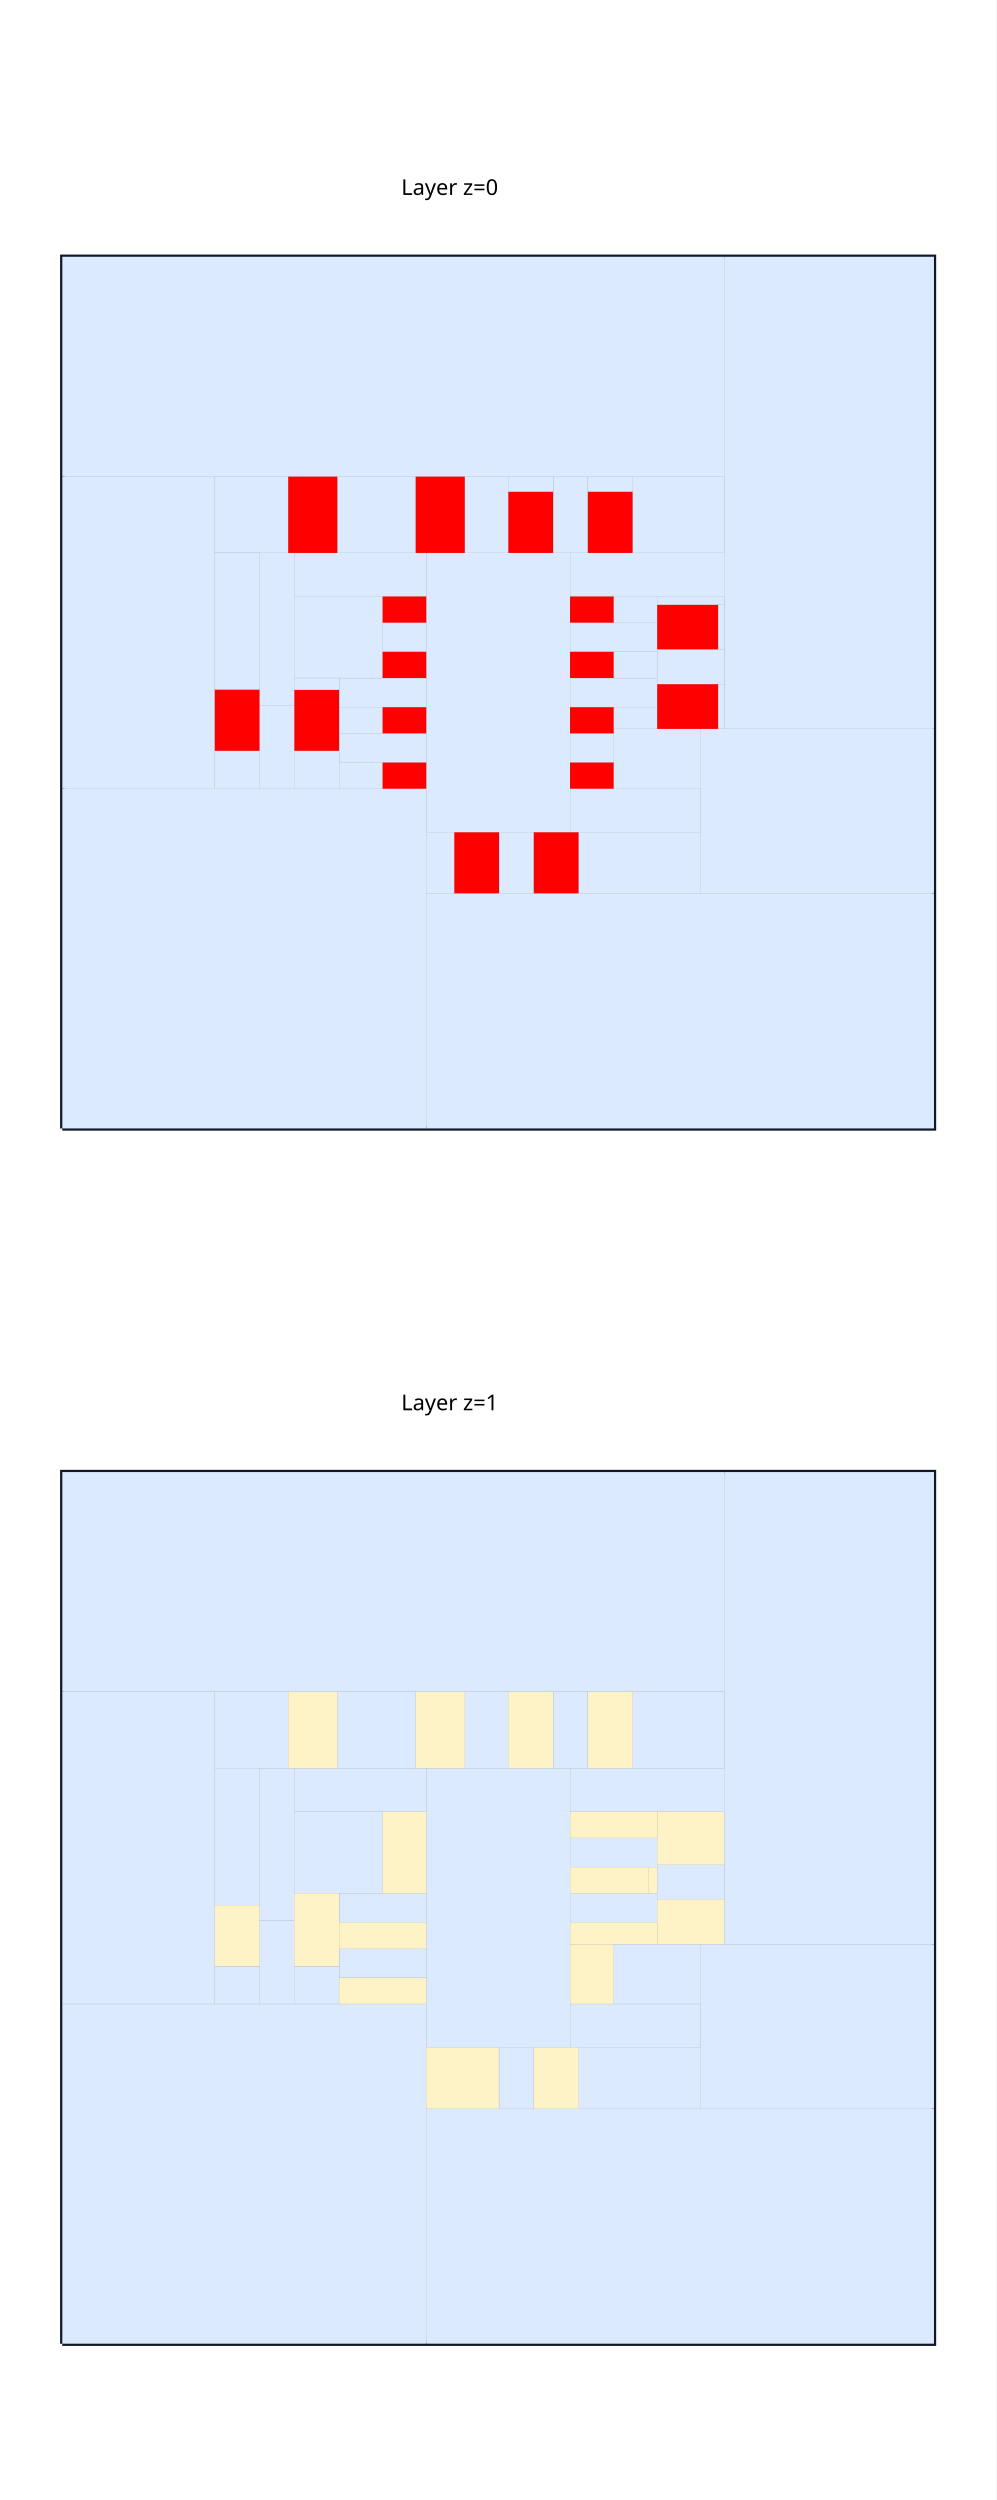
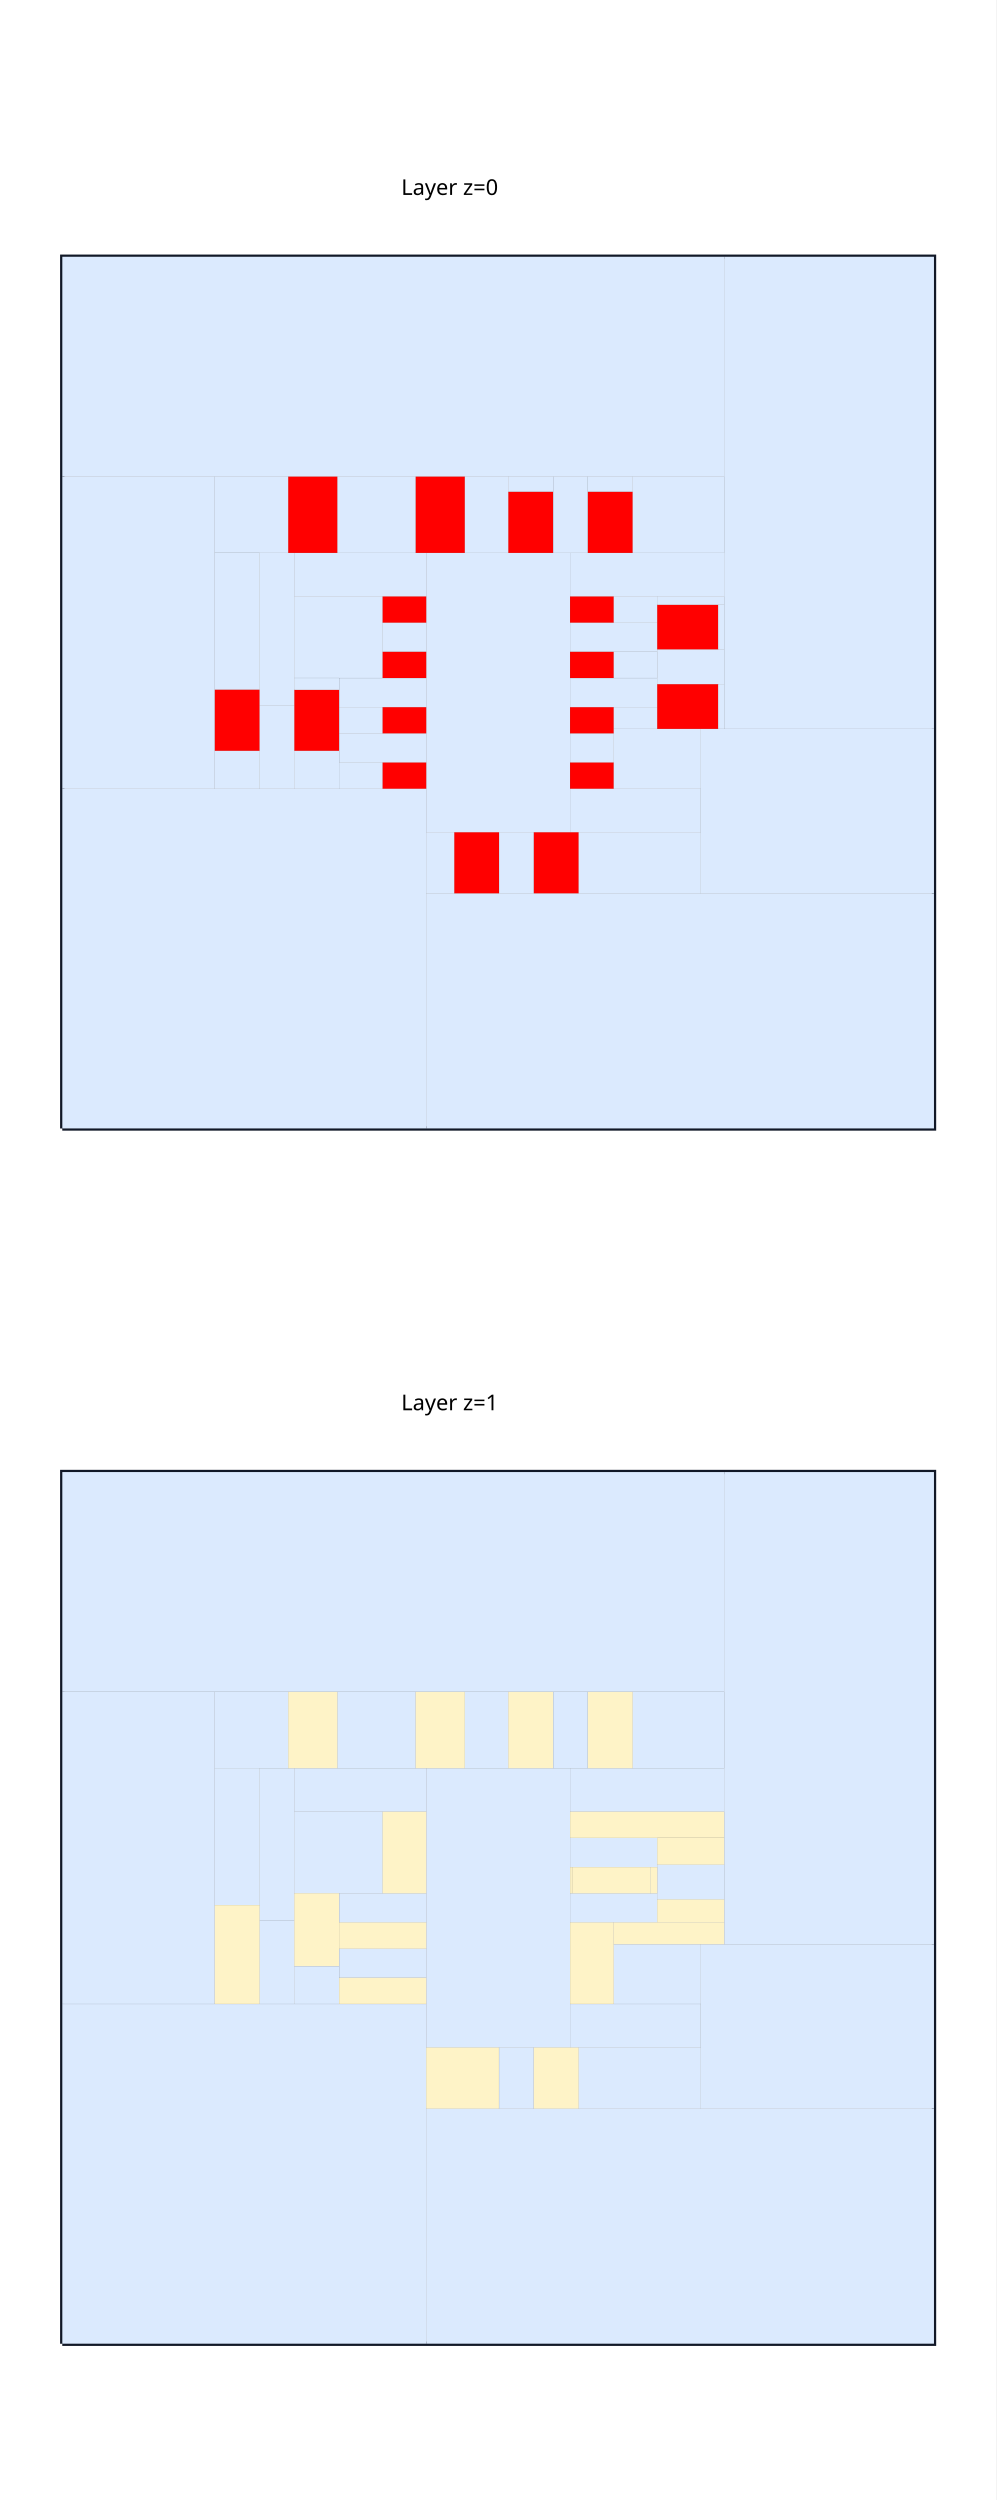
<svg xmlns="http://www.w3.org/2000/svg" width="640" height="1606" viewBox="0 0 640 1606">
  <rect width="100%" height="100%" fill="white" />
  <g>
    <polyline data-points="-10,-10 10,-10 10,10 -10,10 -10,-10" data-type="line" data-label="bounds" points="40,724.931 600,724.931 600,164.931 40,164.931 40,724.931" fill="none" stroke="#111827" stroke-width="2.8" />
  </g>
  <g>
    <polyline data-points="-10,-37.881770833333334 10,-37.881770833333334 10,-17.881770833333334 -10,-17.881770833333334 -10,-37.881770833333334" data-type="line" data-label="bounds" points="40,1505.621 600,1505.621 600,945.621 40,945.621 40,1505.621" fill="none" stroke="#111827" stroke-width="2.8" />
  </g>
  <g>
-     <rect data-type="rect" data-label="node" data-x="0" data-y="-4.440892098500626e-16" x="273.8" y="355.191" width="92.4" height="179.48" fill="#dbeafe" stroke="black" stroke-width="0.036" />
+     <rect data-type="rect" data-label="node" data-x="0" data-y="0" x="273.8" y="355.191" width="92.4" height="179.48" fill="#dbeafe" stroke="black" stroke-width="0.036" />
  </g>
  <g>
    <rect data-type="rect" data-label="node" data-x="-5.825" data-y="-6.1025" x="40" y="506.671" width="233.8" height="218.26" fill="#dbeafe" stroke="black" stroke-width="0.036" />
  </g>
  <g>
-     <rect data-type="rect" data-label="node" data-x="-2.6500000000000004" data-y="0" x="217.8" y="435.551" width="56" height="18.76" fill="#dbeafe" stroke="black" stroke-width="0.036" />
-   </g>
-   <g>
-     <rect data-type="rect" data-label="node" data-x="-3.1625000000000005" data-y="2.705" x="189.1" y="355.191" width="84.7" height="28" fill="#dbeafe" stroke="black" stroke-width="0.036" />
+     <rect data-type="rect" data-label="node" data-x="-2.65" data-y="0" x="217.8" y="435.551" width="56" height="18.76" fill="#dbeafe" stroke="black" stroke-width="0.036" />
+   </g>
+   <g>
+     <rect data-type="rect" data-label="node" data-x="-3.1624999999999996" data-y="2.705" x="189.1" y="355.191" width="84.7" height="28" fill="#dbeafe" stroke="black" stroke-width="0.036" />
  </g>
  <g>
    <rect data-type="rect" data-label="node" data-x="3.1500000000000004" data-y="-2.705" x="366.2" y="506.671" width="84" height="28" fill="#dbeafe" stroke="black" stroke-width="0.036" />
  </g>
  <g>
-     <rect data-type="rect" data-label="node" data-x="2.6499999999999995" data-y="0" x="366.2" y="435.551" width="56" height="18.76" fill="#dbeafe" stroke="black" stroke-width="0.036" />
+     <rect data-type="rect" data-label="node" data-x="2.65" data-y="0" x="366.2" y="435.551" width="56" height="18.76" fill="#dbeafe" stroke="black" stroke-width="0.036" />
  </g>
  <g>
    <rect data-type="rect" data-label="node" data-x="3.4174999999999995" data-y="2.705" x="366.2" y="355.191" width="98.98" height="28" fill="#dbeafe" stroke="black" stroke-width="0.036" />
  </g>
  <g>
-     <rect data-type="rect" data-label="node" data-x="-5.075" data-y="1.4525000000000001" x="166.7" y="355.191" width="22.4" height="98.14" fill="#dbeafe" stroke="black" stroke-width="0.036" />
+     <rect data-type="rect" data-label="node" data-x="-5.074999999999999" data-y="1.4525000000000001" x="166.7" y="355.191" width="22.4" height="98.14" fill="#dbeafe" stroke="black" stroke-width="0.036" />
  </g>
  <g>
    <rect data-type="rect" data-label="node" data-x="-2.4075000000000006" data-y="7.4775" x="40" y="164.931" width="425.18" height="141.26" fill="#dbeafe" stroke="black" stroke-width="0.036" />
  </g>
  <g>
-     <rect data-type="rect" data-label="node" data-x="4.175000000000001" data-y="-7.3025" x="273.8" y="573.871" width="326.2" height="151.06" fill="#dbeafe" stroke="black" stroke-width="0.036" />
-   </g>
-   <g>
-     <rect data-type="rect" data-label="node" data-x="7.325000000000001" data-y="-2.71875" x="450.2" y="468.241" width="149.8" height="105.63" fill="#dbeafe" stroke="black" stroke-width="0.036" />
-   </g>
-   <g>
-     <rect data-type="rect" data-label="node" data-x="-8.25" data-y="1.375" x="40" y="306.191" width="98" height="200.48" fill="#dbeafe" stroke="black" stroke-width="0.036" />
+     <rect data-type="rect" data-label="node" data-x="4.175" data-y="-7.3025" x="273.8" y="573.871" width="326.2" height="151.06" fill="#dbeafe" stroke="black" stroke-width="0.036" />
+   </g>
+   <g>
+     <rect data-type="rect" data-label="node" data-x="7.324999999999999" data-y="-2.7187499999999996" x="450.2" y="468.241" width="149.8" height="105.63" fill="#dbeafe" stroke="black" stroke-width="0.036" />
+   </g>
+   <g>
+     <rect data-type="rect" data-label="node" data-x="-8.25" data-y="1.3749999999999996" x="40" y="306.191" width="98" height="200.48" fill="#dbeafe" stroke="black" stroke-width="0.036" />
  </g>
  <g>
    <rect data-type="rect" data-label="node" data-x="7.592499999999999" data-y="4.58375" x="465.18" y="164.931" width="134.82" height="303.31" fill="#dbeafe" stroke="black" stroke-width="0.036" />
  </g>
  <g>
-     <rect data-type="rect" data-label="node" data-x="-5.075" data-y="-1.2525" x="166.7" y="453.331" width="22.4" height="53.34" fill="#dbeafe" stroke="black" stroke-width="0.036" />
-   </g>
-   <g>
-     <rect data-type="rect" data-label="node" data-x="-3.6625000000000005" data-y="1.27" x="189.1" y="383.191" width="56.7" height="52.36" fill="#dbeafe" stroke="black" stroke-width="0.036" />
-   </g>
-   <g>
-     <rect data-type="rect" data-label="node" data-x="3.6500000000000004" data-y="-1.5187499999999998" x="394.2" y="468.241" width="56" height="38.43" fill="#dbeafe" stroke="black" stroke-width="0.036" />
-   </g>
-   <g>
-     <rect data-type="rect" data-label="node" data-x="-2.6500000000000004" data-y="-1.27" x="217.8" y="471.111" width="56" height="18.76" fill="#dbeafe" stroke="black" stroke-width="0.036" />
-   </g>
-   <g>
-     <rect data-type="rect" data-label="node" data-x="2.6499999999999995" data-y="1.27" x="366.2" y="399.991" width="56" height="18.76" fill="#dbeafe" stroke="black" stroke-width="0.036" />
-   </g>
-   <g>
-     <rect data-type="rect" data-label="node" data-x="-0.26540230795233866" data-y="4.08" x="298.569" y="306.191" width="28" height="49" fill="#dbeafe" stroke="black" stroke-width="0.036" />
-   </g>
-   <g>
-     <rect data-type="rect" data-label="node" data-x="-5.65770115397617" data-y="4.08" x="138" y="306.191" width="47.169" height="49" fill="#dbeafe" stroke="black" stroke-width="0.036" />
-   </g>
-   <g>
-     <rect data-type="rect" data-label="node" data-x="-2.790402307952339" data-y="4.08" x="216.669" y="306.191" width="50.4" height="49" fill="#dbeafe" stroke="black" stroke-width="0.036" />
-   </g>
-   <g>
-     <rect data-type="rect" data-label="node" data-x="4.1347988460238305" data-y="4.08" x="406.369" y="306.191" width="58.811" height="49" fill="#dbeafe" stroke="black" stroke-width="0.036" />
-   </g>
-   <g>
-     <rect data-type="rect" data-label="node" data-x="3.247477978850017" data-y="-3.9050000000000002" x="371.659" y="534.671" width="78.541" height="39.2" fill="#dbeafe" stroke="black" stroke-width="0.036" />
-   </g>
-   <g>
-     <rect data-type="rect" data-label="node" data-x="-5.9875" data-y="1.635" x="138" y="355.191" width="28.7" height="87.92" fill="#dbeafe" stroke="black" stroke-width="0.036" />
-   </g>
-   <g>
-     <rect data-type="rect" data-label="node" data-x="4.4174999999999995" data-y="0.5925000000000004" x="422.2" y="417.141" width="42.98" height="22.4" fill="#dbeafe" stroke="black" stroke-width="0.036" />
-   </g>
-   <g>
-     <rect data-type="rect" data-label="node" data-x="1.6595976920476618" data-y="4.08" x="355.269" y="306.191" width="22.4" height="49" fill="#dbeafe" stroke="black" stroke-width="0.036" />
-   </g>
-   <g>
-     <rect data-type="rect" data-label="node" data-x="0.419955957700033" data-y="-3.9050000000000002" x="320.559" y="534.671" width="22.4" height="39.2" fill="#dbeafe" stroke="black" stroke-width="0.036" />
-   </g>
-   <g>
-     <rect data-type="rect" data-label="node" data-x="-4.1625000000000005" data-y="-1.7700000000000002" x="189.1" y="482.311" width="28.7" height="24.36" fill="#dbeafe" stroke="black" stroke-width="0.036" />
+     <rect data-type="rect" data-label="node" data-x="-5.074999999999999" data-y="-1.2525000000000002" x="166.7" y="453.331" width="22.4" height="53.34" fill="#dbeafe" stroke="black" stroke-width="0.036" />
+   </g>
+   <g>
+     <rect data-type="rect" data-label="node" data-x="-3.6624999999999996" data-y="1.27" x="189.1" y="383.191" width="56.7" height="52.36" fill="#dbeafe" stroke="black" stroke-width="0.036" />
+   </g>
+   <g>
+     <rect data-type="rect" data-label="node" data-x="3.6500000000000004" data-y="-1.5187500000000003" x="394.2" y="468.241" width="56" height="38.43" fill="#dbeafe" stroke="black" stroke-width="0.036" />
+   </g>
+   <g>
+     <rect data-type="rect" data-label="node" data-x="-2.65" data-y="-1.27" x="217.8" y="471.111" width="56" height="18.76" fill="#dbeafe" stroke="black" stroke-width="0.036" />
+   </g>
+   <g>
+     <rect data-type="rect" data-label="node" data-x="2.65" data-y="1.27" x="366.2" y="399.991" width="56" height="18.76" fill="#dbeafe" stroke="black" stroke-width="0.036" />
+   </g>
+   <g>
+     <rect data-type="rect" data-label="node" data-x="-5.657701" data-y="4.08" x="138" y="306.191" width="47.169" height="49" fill="#dbeafe" stroke="black" stroke-width="0.036" />
+   </g>
+   <g>
+     <rect data-type="rect" data-label="node" data-x="-2.790402" data-y="4.08" x="216.669" y="306.191" width="50.4" height="49" fill="#dbeafe" stroke="black" stroke-width="0.036" />
+   </g>
+   <g>
+     <rect data-type="rect" data-label="node" data-x="-0.2654019999999999" data-y="4.08" x="298.569" y="306.191" width="28" height="49" fill="#dbeafe" stroke="black" stroke-width="0.036" />
+   </g>
+   <g>
+     <rect data-type="rect" data-label="node" data-x="3.247478" data-y="-3.9049999999999994" x="371.659" y="534.671" width="78.541" height="39.2" fill="#dbeafe" stroke="black" stroke-width="0.036" />
+   </g>
+   <g>
+     <rect data-type="rect" data-label="node" data-x="4.134798999999999" data-y="4.08" x="406.369" y="306.191" width="58.811" height="49" fill="#dbeafe" stroke="black" stroke-width="0.036" />
+   </g>
+   <g>
+     <rect data-type="rect" data-label="node" data-x="-5.9875" data-y="1.6349999999999998" x="138" y="355.191" width="28.7" height="87.92" fill="#dbeafe" stroke="black" stroke-width="0.036" />
+   </g>
+   <g>
+     <rect data-type="rect" data-label="node" data-x="4.4174999999999995" data-y="0.5925" x="422.2" y="417.141" width="42.98" height="22.4" fill="#dbeafe" stroke="black" stroke-width="0.036" />
+   </g>
+   <g>
+     <rect data-type="rect" data-label="node" data-x="1.659598" data-y="4.08" x="355.269" y="306.191" width="22.4" height="49" fill="#dbeafe" stroke="black" stroke-width="0.036" />
+   </g>
+   <g>
+     <rect data-type="rect" data-label="node" data-x="0.41995599999999994" data-y="-3.9049999999999994" x="320.559" y="534.671" width="22.4" height="39.2" fill="#dbeafe" stroke="black" stroke-width="0.036" />
+   </g>
+   <g>
+     <rect data-type="rect" data-label="node" data-x="-4.1625" data-y="-1.77" x="189.1" y="482.311" width="28.7" height="24.36" fill="#dbeafe" stroke="black" stroke-width="0.036" />
  </g>
  <g>
    <rect data-type="rect" data-label="node" data-x="-5.9875" data-y="-1.77" x="138" y="482.311" width="28.7" height="24.36" fill="#dbeafe" stroke="black" stroke-width="0.036" />
  </g>
  <g>
+     <rect data-type="rect" data-label="node" data-x="-3.15" data-y="-1.905" x="217.8" y="489.871" width="28" height="16.8" fill="#dbeafe" stroke="black" stroke-width="0.036" />
+   </g>
+   <g>
+     <rect data-type="rect" data-label="node" data-x="-3.15" data-y="-0.635" x="217.8" y="454.311" width="28" height="16.8" fill="#dbeafe" stroke="black" stroke-width="0.036" />
+   </g>
+   <g>
+     <rect data-type="rect" data-label="node" data-x="-2.15" data-y="1.27" x="245.8" y="399.991" width="28" height="18.76" fill="#dbeafe" stroke="black" stroke-width="0.036" />
+   </g>
+   <g>
+     <rect data-type="rect" data-label="node" data-x="-1.3275219999999999" data-y="-3.9049999999999994" x="273.8" y="534.671" width="18.059" height="39.2" fill="#dbeafe" stroke="black" stroke-width="0.036" />
+   </g>
+   <g>
+     <rect data-type="rect" data-label="node" data-x="0.747098" data-y="4.779999999999999" x="326.569" y="306.191" width="28.7" height="9.8" fill="#dbeafe" stroke="black" stroke-width="0.036" />
+   </g>
+   <g>
    <rect data-type="rect" data-label="node" data-x="2.15" data-y="-1.27" x="366.2" y="471.111" width="28" height="18.76" fill="#dbeafe" stroke="black" stroke-width="0.036" />
  </g>
  <g>
-     <rect data-type="rect" data-label="node" data-x="-2.15" data-y="1.27" x="245.8" y="399.991" width="28" height="18.76" fill="#dbeafe" stroke="black" stroke-width="0.036" />
-   </g>
-   <g>
-     <rect data-type="rect" data-label="node" data-x="3.1499999999999995" data-y="1.905" x="394.2" y="383.191" width="28" height="16.8" fill="#dbeafe" stroke="black" stroke-width="0.036" />
-   </g>
-   <g>
-     <rect data-type="rect" data-label="node" data-x="3.1499999999999995" data-y="0.635" x="394.2" y="418.751" width="28" height="16.8" fill="#dbeafe" stroke="black" stroke-width="0.036" />
-   </g>
-   <g>
-     <rect data-type="rect" data-label="node" data-x="3.1499999999999995" data-y="-0.5837499999999998" x="394.2" y="454.311" width="28" height="13.93" fill="#dbeafe" stroke="black" stroke-width="0.036" />
-   </g>
-   <g>
-     <rect data-type="rect" data-label="node" data-x="-3.1500000000000004" data-y="-0.635" x="217.8" y="454.311" width="28" height="16.8" fill="#dbeafe" stroke="black" stroke-width="0.036" />
-   </g>
-   <g>
-     <rect data-type="rect" data-label="node" data-x="-1.3275220211499836" data-y="-3.9050000000000002" x="273.8" y="534.671" width="18.059" height="39.2" fill="#dbeafe" stroke="black" stroke-width="0.036" />
-   </g>
-   <g>
-     <rect data-type="rect" data-label="node" data-x="0.7470976920476617" data-y="4.78" x="326.569" y="306.191" width="28.7" height="9.8" fill="#dbeafe" stroke="black" stroke-width="0.036" />
-   </g>
-   <g>
-     <rect data-type="rect" data-label="node" data-x="2.572097692047662" data-y="4.78" x="377.669" y="306.191" width="28.7" height="9.8" fill="#dbeafe" stroke="black" stroke-width="0.036" />
-   </g>
-   <g>
-     <rect data-type="rect" data-label="node" data-x="-3.1500000000000004" data-y="-1.905" x="217.8" y="489.871" width="28" height="16.8" fill="#dbeafe" stroke="black" stroke-width="0.036" />
+     <rect data-type="rect" data-label="node" data-x="2.5720979999999996" data-y="4.779999999999999" x="377.669" y="306.191" width="28.7" height="9.8" fill="#dbeafe" stroke="black" stroke-width="0.036" />
+   </g>
+   <g>
+     <rect data-type="rect" data-label="node" data-x="3.15" data-y="0.635" x="394.2" y="418.751" width="28" height="16.8" fill="#dbeafe" stroke="black" stroke-width="0.036" />
+   </g>
+   <g>
+     <rect data-type="rect" data-label="node" data-x="3.15" data-y="1.905" x="394.2" y="383.191" width="28" height="16.8" fill="#dbeafe" stroke="black" stroke-width="0.036" />
+   </g>
+   <g>
+     <rect data-type="rect" data-label="node" data-x="3.15" data-y="-0.58375" x="394.2" y="454.311" width="28" height="13.93" fill="#dbeafe" stroke="black" stroke-width="0.036" />
  </g>
  <g>
    <rect data-type="rect" data-label="node" data-x="-2.15" data-y="1.905" x="245.8" y="383.191" width="28" height="16.8" fill="red" stroke="black" stroke-width="0.036" />
  </g>
  <g>
    <rect data-type="rect" data-label="node" data-x="-2.15" data-y="0.635" x="245.8" y="418.751" width="28" height="16.8" fill="red" stroke="black" stroke-width="0.036" />
  </g>
  <g>
    <rect data-type="rect" data-label="node" data-x="-2.15" data-y="-0.635" x="245.8" y="454.311" width="28" height="16.8" fill="red" stroke="black" stroke-width="0.036" />
  </g>
  <g>
    <rect data-type="rect" data-label="node" data-x="-2.15" data-y="-1.905" x="245.8" y="489.871" width="28" height="16.8" fill="red" stroke="black" stroke-width="0.036" />
  </g>
  <g>
    <rect data-type="rect" data-label="node" data-x="2.15" data-y="-1.905" x="366.2" y="489.871" width="28" height="16.8" fill="red" stroke="black" stroke-width="0.036" />
  </g>
  <g>
    <rect data-type="rect" data-label="node" data-x="2.15" data-y="-0.635" x="366.2" y="454.311" width="28" height="16.8" fill="red" stroke="black" stroke-width="0.036" />
  </g>
  <g>
    <rect data-type="rect" data-label="node" data-x="2.15" data-y="0.635" x="366.2" y="418.751" width="28" height="16.8" fill="red" stroke="black" stroke-width="0.036" />
  </g>
  <g>
    <rect data-type="rect" data-label="node" data-x="2.15" data-y="1.905" x="366.2" y="383.191" width="28" height="16.8" fill="red" stroke="black" stroke-width="0.036" />
  </g>
  <g>
    <rect data-type="rect" data-label="node" data-x="0.7470976920476617" data-y="3.9050000000000002" x="326.569" y="315.991" width="28.7" height="39.2" fill="red" stroke="black" stroke-width="0.036" />
  </g>
  <g>
    <rect data-type="rect" data-label="node" data-x="2.572097692047662" data-y="3.9050000000000002" x="377.669" y="315.991" width="28.7" height="39.2" fill="red" stroke="black" stroke-width="0.036" />
  </g>
  <g>
    <rect data-type="rect" data-label="node" data-x="4.35" data-y="1.5050000000000003" x="422.2" y="388.441" width="39.2" height="28.7" fill="red" stroke="black" stroke-width="0.036" />
  </g>
  <g>
    <rect data-type="rect" data-label="node" data-x="4.35" data-y="-0.31999999999999973" x="422.2" y="439.541" width="39.2" height="28.7" fill="red" stroke="black" stroke-width="0.036" />
  </g>
  <g>
    <rect data-type="rect" data-label="node" data-x="-4.252902307952339" data-y="4.08" x="185.169" y="306.191" width="31.5" height="49" fill="red" stroke="black" stroke-width="0.036" />
  </g>
  <g>
    <rect data-type="rect" data-label="node" data-x="-1.327902307952339" data-y="4.08" x="267.069" y="306.191" width="31.5" height="49" fill="red" stroke="black" stroke-width="0.036" />
  </g>
  <g>
    <rect data-type="rect" data-label="node" data-x="1.332455957700033" data-y="-3.9050000000000002" x="342.959" y="534.671" width="28.7" height="39.2" fill="red" stroke="black" stroke-width="0.036" />
  </g>
  <g>
    <rect data-type="rect" data-label="node" data-x="-0.49254404229996696" data-y="-3.9050000000000002" x="291.859" y="534.671" width="28.7" height="39.2" fill="red" stroke="black" stroke-width="0.036" />
  </g>
  <g>
    <rect data-type="rect" data-label="node" data-x="-4.1625000000000005" data-y="-0.6350000000000005" x="189.1" y="443.111" width="28.7" height="39.2" fill="red" stroke="black" stroke-width="0.036" />
  </g>
  <g>
    <rect data-type="rect" data-label="node" data-x="-5.9875" data-y="-0.635" x="138" y="443.111" width="28.7" height="39.2" fill="red" stroke="black" stroke-width="0.036" />
  </g>
  <g>
-     <rect data-type="rect" data-label="node" data-x="-4.1625000000000005" data-y="0.1999999999999998" x="189.1" y="435.551" width="28.7" height="7.56" fill="#dbeafe" stroke="black" stroke-width="0.036" />
+     <rect data-type="rect" data-label="node" data-x="-4.1625" data-y="0.19999999999999973" x="189.1" y="435.551" width="28.7" height="7.56" fill="#dbeafe" stroke="black" stroke-width="0.036" />
  </g>
  <g>
    <rect data-type="rect" data-label="node" data-x="4.4174999999999995" data-y="2.11125" x="422.2" y="383.191" width="42.98" height="5.25" fill="#dbeafe" stroke="black" stroke-width="0.036" />
  </g>
  <g>
-     <rect data-type="rect" data-label="node" data-x="5.117499999999999" data-y="-0.3199999999999996" x="461.4" y="439.541" width="3.78" height="28.7" fill="#dbeafe" stroke="black" stroke-width="0.036" />
-   </g>
-   <g>
-     <rect data-type="rect" data-label="node" data-x="5.1175" data-y="1.5050000000000003" x="461.4" y="388.441" width="3.78" height="28.7" fill="#dbeafe" stroke="black" stroke-width="0.036" />
+     <rect data-type="rect" data-label="node" data-x="5.117499999999999" data-y="-0.31999999999999973" x="461.4" y="439.541" width="3.78" height="28.7" fill="#dbeafe" stroke="black" stroke-width="0.036" />
+   </g>
+   <g>
+     <rect data-type="rect" data-label="node" data-x="5.1175" data-y="1.505" x="461.4" y="388.441" width="3.78" height="28.7" fill="#dbeafe" stroke="black" stroke-width="0.036" />
  </g>
  <g>
    <rect data-type="rect" data-label="node" data-x="0" data-y="-27.881770833333334" x="273.8" y="1135.881" width="92.4" height="179.48" fill="#dbeafe" stroke="black" stroke-width="0.036" />
  </g>
  <g>
    <rect data-type="rect" data-label="node" data-x="-5.825" data-y="-33.98427083333333" x="40" y="1287.361" width="233.8" height="218.26" fill="#dbeafe" stroke="black" stroke-width="0.036" />
  </g>
  <g>
-     <rect data-type="rect" data-label="node" data-x="-2.6500000000000004" data-y="-27.881770833333334" x="217.8" y="1216.241" width="56" height="18.76" fill="#dbeafe" stroke="black" stroke-width="0.036" />
-   </g>
-   <g>
-     <rect data-type="rect" data-label="node" data-x="-3.1625000000000005" data-y="-25.176770833333336" x="189.1" y="1135.881" width="84.7" height="28" fill="#dbeafe" stroke="black" stroke-width="0.036" />
+     <rect data-type="rect" data-label="node" data-x="-2.65" data-y="-27.881770833333334" x="217.8" y="1216.241" width="56" height="18.76" fill="#dbeafe" stroke="black" stroke-width="0.036" />
+   </g>
+   <g>
+     <rect data-type="rect" data-label="node" data-x="-3.1624999999999996" data-y="-25.176770833333336" x="189.1" y="1135.881" width="84.7" height="28" fill="#dbeafe" stroke="black" stroke-width="0.036" />
  </g>
  <g>
    <rect data-type="rect" data-label="node" data-x="3.1500000000000004" data-y="-30.586770833333333" x="366.2" y="1287.361" width="84" height="28" fill="#dbeafe" stroke="black" stroke-width="0.036" />
  </g>
  <g>
-     <rect data-type="rect" data-label="node" data-x="2.6499999999999995" data-y="-27.881770833333334" x="366.2" y="1216.241" width="56" height="18.76" fill="#dbeafe" stroke="black" stroke-width="0.036" />
+     <rect data-type="rect" data-label="node" data-x="2.65" data-y="-27.881770833333334" x="366.2" y="1216.241" width="56" height="18.76" fill="#dbeafe" stroke="black" stroke-width="0.036" />
  </g>
  <g>
    <rect data-type="rect" data-label="node" data-x="3.4174999999999995" data-y="-25.176770833333336" x="366.2" y="1135.881" width="98.98" height="28" fill="#dbeafe" stroke="black" stroke-width="0.036" />
  </g>
  <g>
-     <rect data-type="rect" data-label="node" data-x="-5.075" data-y="-26.429270833333334" x="166.7" y="1135.881" width="22.4" height="98.14" fill="#dbeafe" stroke="black" stroke-width="0.036" />
+     <rect data-type="rect" data-label="node" data-x="-5.074999999999999" data-y="-26.429270833333334" x="166.7" y="1135.881" width="22.4" height="98.14" fill="#dbeafe" stroke="black" stroke-width="0.036" />
  </g>
  <g>
    <rect data-type="rect" data-label="node" data-x="-2.4075000000000006" data-y="-20.404270833333335" x="40" y="945.621" width="425.18" height="141.26" fill="#dbeafe" stroke="black" stroke-width="0.036" />
  </g>
  <g>
-     <rect data-type="rect" data-label="node" data-x="4.175000000000001" data-y="-35.184270833333336" x="273.8" y="1354.561" width="326.2" height="151.06" fill="#dbeafe" stroke="black" stroke-width="0.036" />
-   </g>
-   <g>
-     <rect data-type="rect" data-label="node" data-x="7.325000000000001" data-y="-30.600520833333334" x="450.2" y="1248.931" width="149.8" height="105.63" fill="#dbeafe" stroke="black" stroke-width="0.036" />
+     <rect data-type="rect" data-label="node" data-x="4.175" data-y="-35.184270833333336" x="273.8" y="1354.561" width="326.2" height="151.06" fill="#dbeafe" stroke="black" stroke-width="0.036" />
+   </g>
+   <g>
+     <rect data-type="rect" data-label="node" data-x="7.324999999999999" data-y="-30.600520833333334" x="450.2" y="1248.931" width="149.8" height="105.63" fill="#dbeafe" stroke="black" stroke-width="0.036" />
  </g>
  <g>
    <rect data-type="rect" data-label="node" data-x="-8.25" data-y="-26.506770833333334" x="40" y="1086.881" width="98" height="200.48" fill="#dbeafe" stroke="black" stroke-width="0.036" />
  </g>
  <g>
    <rect data-type="rect" data-label="node" data-x="7.592499999999999" data-y="-23.298020833333332" x="465.18" y="945.621" width="134.82" height="303.31" fill="#dbeafe" stroke="black" stroke-width="0.036" />
  </g>
  <g>
-     <rect data-type="rect" data-label="node" data-x="-5.075" data-y="-29.134270833333336" x="166.7" y="1234.021" width="22.4" height="53.34" fill="#dbeafe" stroke="black" stroke-width="0.036" />
-   </g>
-   <g>
-     <rect data-type="rect" data-label="node" data-x="-3.6625000000000005" data-y="-26.611770833333335" x="189.1" y="1163.881" width="56.7" height="52.36" fill="#dbeafe" stroke="black" stroke-width="0.036" />
+     <rect data-type="rect" data-label="node" data-x="-5.074999999999999" data-y="-29.134270833333336" x="166.7" y="1234.021" width="22.4" height="53.34" fill="#dbeafe" stroke="black" stroke-width="0.036" />
+   </g>
+   <g>
+     <rect data-type="rect" data-label="node" data-x="-3.6624999999999996" data-y="-26.611770833333335" x="189.1" y="1163.881" width="56.7" height="52.36" fill="#dbeafe" stroke="black" stroke-width="0.036" />
  </g>
  <g>
    <rect data-type="rect" data-label="node" data-x="3.6500000000000004" data-y="-29.400520833333335" x="394.2" y="1248.931" width="56" height="38.43" fill="#dbeafe" stroke="black" stroke-width="0.036" />
  </g>
  <g>
-     <rect data-type="rect" data-label="node" data-x="-2.6500000000000004" data-y="-29.151770833333334" x="217.8" y="1251.801" width="56" height="18.76" fill="#dbeafe" stroke="black" stroke-width="0.036" />
-   </g>
-   <g>
-     <rect data-type="rect" data-label="node" data-x="2.6499999999999995" data-y="-26.611770833333335" x="366.2" y="1180.681" width="56" height="18.76" fill="#dbeafe" stroke="black" stroke-width="0.036" />
-   </g>
-   <g>
-     <rect data-type="rect" data-label="node" data-x="-0.26540230795233866" data-y="-23.801770833333336" x="298.569" y="1086.881" width="28" height="49" fill="#dbeafe" stroke="black" stroke-width="0.036" />
-   </g>
-   <g>
-     <rect data-type="rect" data-label="node" data-x="-5.65770115397617" data-y="-23.801770833333336" x="138" y="1086.881" width="47.169" height="49" fill="#dbeafe" stroke="black" stroke-width="0.036" />
-   </g>
-   <g>
-     <rect data-type="rect" data-label="node" data-x="-2.790402307952339" data-y="-23.801770833333336" x="216.669" y="1086.881" width="50.4" height="49" fill="#dbeafe" stroke="black" stroke-width="0.036" />
-   </g>
-   <g>
-     <rect data-type="rect" data-label="node" data-x="4.1347988460238305" data-y="-23.801770833333336" x="406.369" y="1086.881" width="58.811" height="49" fill="#dbeafe" stroke="black" stroke-width="0.036" />
-   </g>
-   <g>
-     <rect data-type="rect" data-label="node" data-x="3.247477978850017" data-y="-31.786770833333335" x="371.659" y="1315.361" width="78.541" height="39.2" fill="#dbeafe" stroke="black" stroke-width="0.036" />
-   </g>
-   <g>
-     <rect data-type="rect" data-label="node" data-x="-5.9875" data-y="-26.246770833333333" x="138" y="1135.881" width="28.7" height="87.92" fill="#dbeafe" stroke="black" stroke-width="0.036" />
+     <rect data-type="rect" data-label="node" data-x="-2.65" data-y="-29.151770833333334" x="217.8" y="1251.801" width="56" height="18.76" fill="#dbeafe" stroke="black" stroke-width="0.036" />
+   </g>
+   <g>
+     <rect data-type="rect" data-label="node" data-x="2.65" data-y="-26.611770833333335" x="366.2" y="1180.681" width="56" height="18.76" fill="#dbeafe" stroke="black" stroke-width="0.036" />
+   </g>
+   <g>
+     <rect data-type="rect" data-label="node" data-x="-5.657701" data-y="-23.801770833333336" x="138" y="1086.881" width="47.169" height="49" fill="#dbeafe" stroke="black" stroke-width="0.036" />
+   </g>
+   <g>
+     <rect data-type="rect" data-label="node" data-x="-2.790402" data-y="-23.801770833333336" x="216.669" y="1086.881" width="50.4" height="49" fill="#dbeafe" stroke="black" stroke-width="0.036" />
+   </g>
+   <g>
+     <rect data-type="rect" data-label="node" data-x="-0.2654019999999999" data-y="-23.801770833333336" x="298.569" y="1086.881" width="28" height="49" fill="#dbeafe" stroke="black" stroke-width="0.036" />
+   </g>
+   <g>
+     <rect data-type="rect" data-label="node" data-x="3.247478" data-y="-31.786770833333335" x="371.659" y="1315.361" width="78.541" height="39.2" fill="#dbeafe" stroke="black" stroke-width="0.036" />
+   </g>
+   <g>
+     <rect data-type="rect" data-label="node" data-x="4.134798999999999" data-y="-23.801770833333336" x="406.369" y="1086.881" width="58.811" height="49" fill="#dbeafe" stroke="black" stroke-width="0.036" />
+   </g>
+   <g>
+     <rect data-type="rect" data-label="node" data-x="-5.9875" data-y="-26.246770833333336" x="138" y="1135.881" width="28.7" height="87.92" fill="#dbeafe" stroke="black" stroke-width="0.036" />
  </g>
  <g>
    <rect data-type="rect" data-label="node" data-x="4.4174999999999995" data-y="-27.289270833333333" x="422.2" y="1197.831" width="42.98" height="22.4" fill="#dbeafe" stroke="black" stroke-width="0.036" />
  </g>
  <g>
-     <rect data-type="rect" data-label="node" data-x="1.6595976920476618" data-y="-23.801770833333336" x="355.269" y="1086.881" width="22.4" height="49" fill="#dbeafe" stroke="black" stroke-width="0.036" />
-   </g>
-   <g>
-     <rect data-type="rect" data-label="node" data-x="0.419955957700033" data-y="-31.786770833333335" x="320.559" y="1315.361" width="22.4" height="39.2" fill="#dbeafe" stroke="black" stroke-width="0.036" />
-   </g>
-   <g>
-     <rect data-type="rect" data-label="node" data-x="-4.1625000000000005" data-y="-29.651770833333334" x="189.1" y="1263.001" width="28.7" height="24.36" fill="#dbeafe" stroke="black" stroke-width="0.036" />
-   </g>
-   <g>
-     <rect data-type="rect" data-label="node" data-x="-5.9875" data-y="-29.651770833333334" x="138" y="1263.001" width="28.7" height="24.36" fill="#dbeafe" stroke="black" stroke-width="0.036" />
-   </g>
-   <g>
-     <rect data-type="rect" data-label="node" data-x="-4.252902307952339" data-y="-23.801770833333336" x="185.169" y="1086.881" width="31.5" height="49" fill="#fef3c7" stroke="black" stroke-width="0.036" />
-   </g>
-   <g>
-     <rect data-type="rect" data-label="node" data-x="-1.327902307952339" data-y="-23.801770833333336" x="267.069" y="1086.881" width="31.5" height="49" fill="#fef3c7" stroke="black" stroke-width="0.036" />
-   </g>
-   <g>
-     <rect data-type="rect" data-label="node" data-x="0.7470976920476617" data-y="-23.801770833333336" x="326.569" y="1086.881" width="28.7" height="49" fill="#fef3c7" stroke="black" stroke-width="0.036" />
-   </g>
-   <g>
-     <rect data-type="rect" data-label="node" data-x="2.572097692047662" data-y="-23.801770833333336" x="377.669" y="1086.881" width="28.7" height="49" fill="#fef3c7" stroke="black" stroke-width="0.036" />
-   </g>
-   <g>
-     <rect data-type="rect" data-label="node" data-x="1.332455957700033" data-y="-31.786770833333335" x="342.959" y="1315.361" width="28.7" height="39.2" fill="#fef3c7" stroke="black" stroke-width="0.036" />
-   </g>
-   <g>
-     <rect data-type="rect" data-label="node" data-x="-0.8150220211499837" data-y="-31.786770833333335" x="273.8" y="1315.361" width="46.759" height="39.2" fill="#fef3c7" stroke="black" stroke-width="0.036" />
+     <rect data-type="rect" data-label="node" data-x="1.659598" data-y="-23.801770833333336" x="355.269" y="1086.881" width="22.4" height="49" fill="#dbeafe" stroke="black" stroke-width="0.036" />
+   </g>
+   <g>
+     <rect data-type="rect" data-label="node" data-x="0.41995599999999994" data-y="-31.786770833333335" x="320.559" y="1315.361" width="22.4" height="39.2" fill="#dbeafe" stroke="black" stroke-width="0.036" />
+   </g>
+   <g>
+     <rect data-type="rect" data-label="node" data-x="-4.1625" data-y="-29.651770833333334" x="189.1" y="1263.001" width="28.7" height="24.36" fill="#dbeafe" stroke="black" stroke-width="0.036" />
+   </g>
+   <g>
+     <rect data-type="rect" data-label="node" data-x="-4.252902" data-y="-23.801770833333336" x="185.169" y="1086.881" width="31.5" height="49" fill="#fef3c7" stroke="black" stroke-width="0.036" />
+   </g>
+   <g>
+     <rect data-type="rect" data-label="node" data-x="-1.327902" data-y="-23.801770833333336" x="267.069" y="1086.881" width="31.5" height="49" fill="#fef3c7" stroke="black" stroke-width="0.036" />
+   </g>
+   <g>
+     <rect data-type="rect" data-label="node" data-x="0.747098" data-y="-23.801770833333336" x="326.569" y="1086.881" width="28.7" height="49" fill="#fef3c7" stroke="black" stroke-width="0.036" />
+   </g>
+   <g>
+     <rect data-type="rect" data-label="node" data-x="2.5720979999999996" data-y="-23.801770833333336" x="377.669" y="1086.881" width="28.7" height="49" fill="#fef3c7" stroke="black" stroke-width="0.036" />
+   </g>
+   <g>
+     <rect data-type="rect" data-label="node" data-x="1.3324559999999999" data-y="-31.786770833333335" x="342.959" y="1315.361" width="28.7" height="39.2" fill="#fef3c7" stroke="black" stroke-width="0.036" />
+   </g>
+   <g>
+     <rect data-type="rect" data-label="node" data-x="-0.8150219999999999" data-y="-31.786770833333335" x="273.8" y="1315.361" width="46.759" height="39.2" fill="#fef3c7" stroke="black" stroke-width="0.036" />
  </g>
  <g>
    <rect data-type="rect" data-label="node" data-x="-2.15" data-y="-26.611770833333335" x="245.8" y="1163.881" width="28" height="52.36" fill="#fef3c7" stroke="black" stroke-width="0.036" />
  </g>
  <g>
-     <rect data-type="rect" data-label="node" data-x="4.4174999999999995" data-y="-26.283020833333335" x="422.2" y="1163.881" width="42.98" height="33.95" fill="#fef3c7" stroke="black" stroke-width="0.036" />
-   </g>
-   <g>
-     <rect data-type="rect" data-label="node" data-x="2.55" data-y="-27.246770833333333" x="366.2" y="1199.441" width="50.4" height="16.8" fill="#fef3c7" stroke="black" stroke-width="0.036" />
-   </g>
-   <g>
-     <rect data-type="rect" data-label="node" data-x="-2.6500000000000004" data-y="-29.786770833333335" x="217.8" y="1270.561" width="56" height="16.8" fill="#fef3c7" stroke="black" stroke-width="0.036" />
-   </g>
-   <g>
-     <rect data-type="rect" data-label="node" data-x="-5.9875" data-y="-28.516770833333336" x="138" y="1223.801" width="28.7" height="39.2" fill="#fef3c7" stroke="black" stroke-width="0.036" />
-   </g>
-   <g>
-     <rect data-type="rect" data-label="node" data-x="2.15" data-y="-29.400520833333335" x="366.2" y="1248.931" width="28" height="38.43" fill="#fef3c7" stroke="black" stroke-width="0.036" />
-   </g>
-   <g>
-     <rect data-type="rect" data-label="node" data-x="4.417499999999999" data-y="-28.201770833333335" x="422.2" y="1220.231" width="42.98" height="28.7" fill="#fef3c7" stroke="black" stroke-width="0.036" />
-   </g>
-   <g>
-     <rect data-type="rect" data-label="node" data-x="2.6499999999999995" data-y="-25.976770833333333" x="366.2" y="1163.881" width="56" height="16.8" fill="#fef3c7" stroke="black" stroke-width="0.036" />
-   </g>
-   <g>
-     <rect data-type="rect" data-label="node" data-x="2.6499999999999995" data-y="-28.465520833333333" x="366.2" y="1235.001" width="56" height="13.93" fill="#fef3c7" stroke="black" stroke-width="0.036" />
-   </g>
-   <g>
-     <rect data-type="rect" data-label="node" data-x="-4.1625000000000005" data-y="-28.381770833333334" x="189.1" y="1216.241" width="28.7" height="46.76" fill="#fef3c7" stroke="black" stroke-width="0.036" />
-   </g>
-   <g>
-     <rect data-type="rect" data-label="node" data-x="-2.6500000000000004" data-y="-28.516770833333336" x="217.8" y="1235.001" width="56" height="16.8" fill="#fef3c7" stroke="black" stroke-width="0.036" />
-   </g>
-   <g>
-     <rect data-type="rect" data-label="node" data-x="3.55" data-y="-27.246770833333333" x="416.6" y="1199.441" width="5.6" height="16.8" fill="#fef3c7" stroke="black" stroke-width="0.036" />
+     <rect data-type="rect" data-label="node" data-x="3.4174999999999995" data-y="-25.976770833333333" x="366.2" y="1163.881" width="98.98" height="16.8" fill="#fef3c7" stroke="black" stroke-width="0.036" />
+   </g>
+   <g>
+     <rect data-type="rect" data-label="node" data-x="-2.65" data-y="-29.786770833333335" x="217.8" y="1270.561" width="56" height="16.8" fill="#fef3c7" stroke="black" stroke-width="0.036" />
+   </g>
+   <g>
+     <rect data-type="rect" data-label="node" data-x="2.5949999999999998" data-y="-27.246770833333333" x="367.46" y="1199.441" width="50.4" height="16.8" fill="#fef3c7" stroke="black" stroke-width="0.036" />
+   </g>
+   <g>
+     <rect data-type="rect" data-label="node" data-x="-5.9875" data-y="-28.951770833333335" x="138" y="1223.801" width="28.7" height="63.56" fill="#fef3c7" stroke="black" stroke-width="0.036" />
+   </g>
+   <g>
+     <rect data-type="rect" data-label="node" data-x="4.4174999999999995" data-y="-26.583020833333336" x="422.2" y="1180.681" width="42.98" height="17.15" fill="#fef3c7" stroke="black" stroke-width="0.036" />
+   </g>
+   <g>
+     <rect data-type="rect" data-label="node" data-x="2.15" data-y="-29.151770833333334" x="366.2" y="1235.001" width="28" height="52.36" fill="#fef3c7" stroke="black" stroke-width="0.036" />
+   </g>
+   <g>
+     <rect data-type="rect" data-label="node" data-x="4.4174999999999995" data-y="-27.953020833333333" x="422.2" y="1220.231" width="42.98" height="14.77" fill="#fef3c7" stroke="black" stroke-width="0.036" />
+   </g>
+   <g>
+     <rect data-type="rect" data-label="node" data-x="3.9174999999999995" data-y="-28.465520833333333" x="394.2" y="1235.001" width="70.98" height="13.93" fill="#fef3c7" stroke="black" stroke-width="0.036" />
+   </g>
+   <g>
+     <rect data-type="rect" data-label="node" data-x="-4.1625" data-y="-28.381770833333334" x="189.1" y="1216.241" width="28.7" height="46.76" fill="#fef3c7" stroke="black" stroke-width="0.036" />
+   </g>
+   <g>
+     <rect data-type="rect" data-label="node" data-x="-2.65" data-y="-28.516770833333336" x="217.8" y="1235.001" width="56" height="16.8" fill="#fef3c7" stroke="black" stroke-width="0.036" />
+   </g>
+   <g>
+     <rect data-type="rect" data-label="node" data-x="1.6724999999999999" data-y="-27.246770833333333" x="366.2" y="1199.441" width="1.26" height="16.8" fill="#fef3c7" stroke="black" stroke-width="0.036" />
+   </g>
+   <g>
+     <rect data-type="rect" data-label="node" data-x="3.5725" data-y="-27.246770833333333" x="417.86" y="1199.441" width="4.34" height="16.8" fill="#fef3c7" stroke="black" stroke-width="0.036" />
  </g>
  <text data-type="text" data-label="Layer z=0" data-x="0" data-y="11.805416666666666" x="320" y="114.379" fill="black" font-size="14" font-family="sans-serif" text-anchor="end" dominant-baseline="text-before-edge">Layer z=0</text>
  <text data-type="text" data-label="Layer z=1" data-x="0" data-y="-16.07635416666667" x="320" y="895.069" fill="black" font-size="14" font-family="sans-serif" text-anchor="end" dominant-baseline="text-before-edge">Layer z=1</text>
  <g id="crosshair" style="display: none">
    <line id="crosshair-h" y1="0" y2="1606" stroke="#666" stroke-width="0.5" />
    <line id="crosshair-v" x1="0" x2="640" stroke="#666" stroke-width="0.5" />
    <text id="coordinates" font-family="monospace" font-size="12" fill="#666" />
  </g>
</svg>
